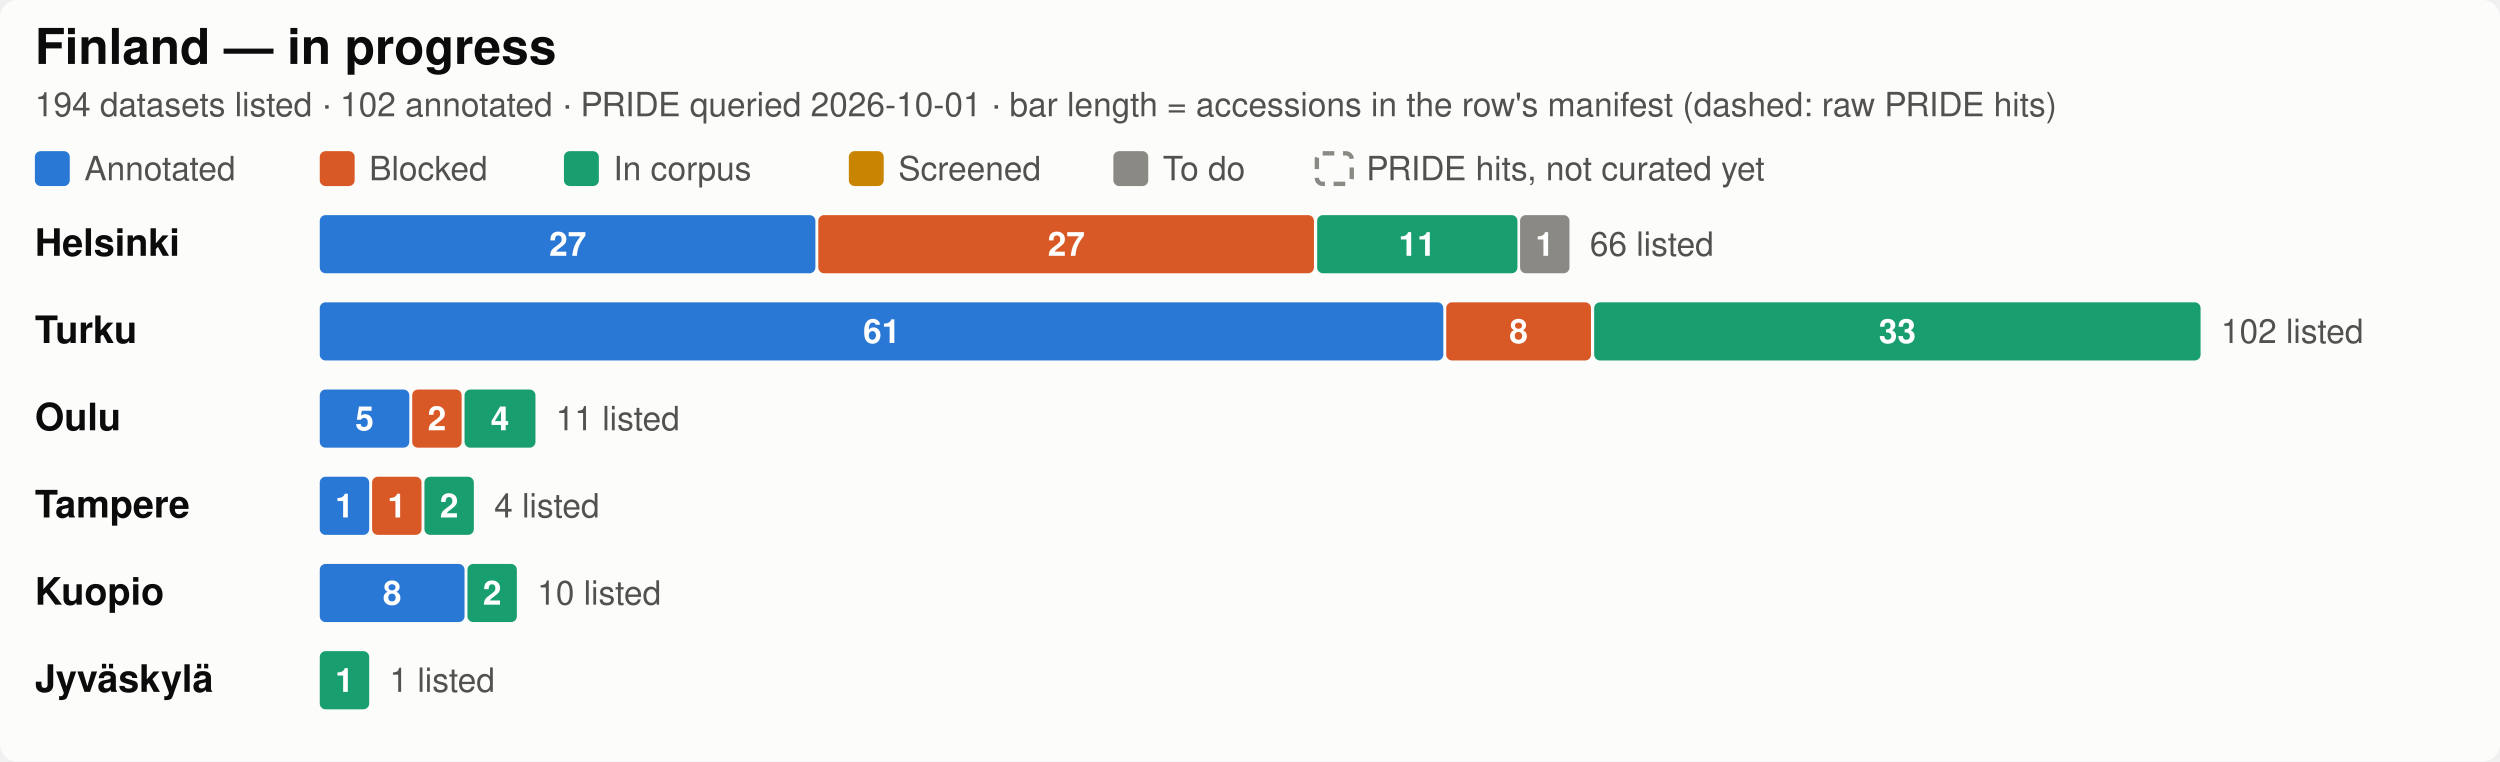
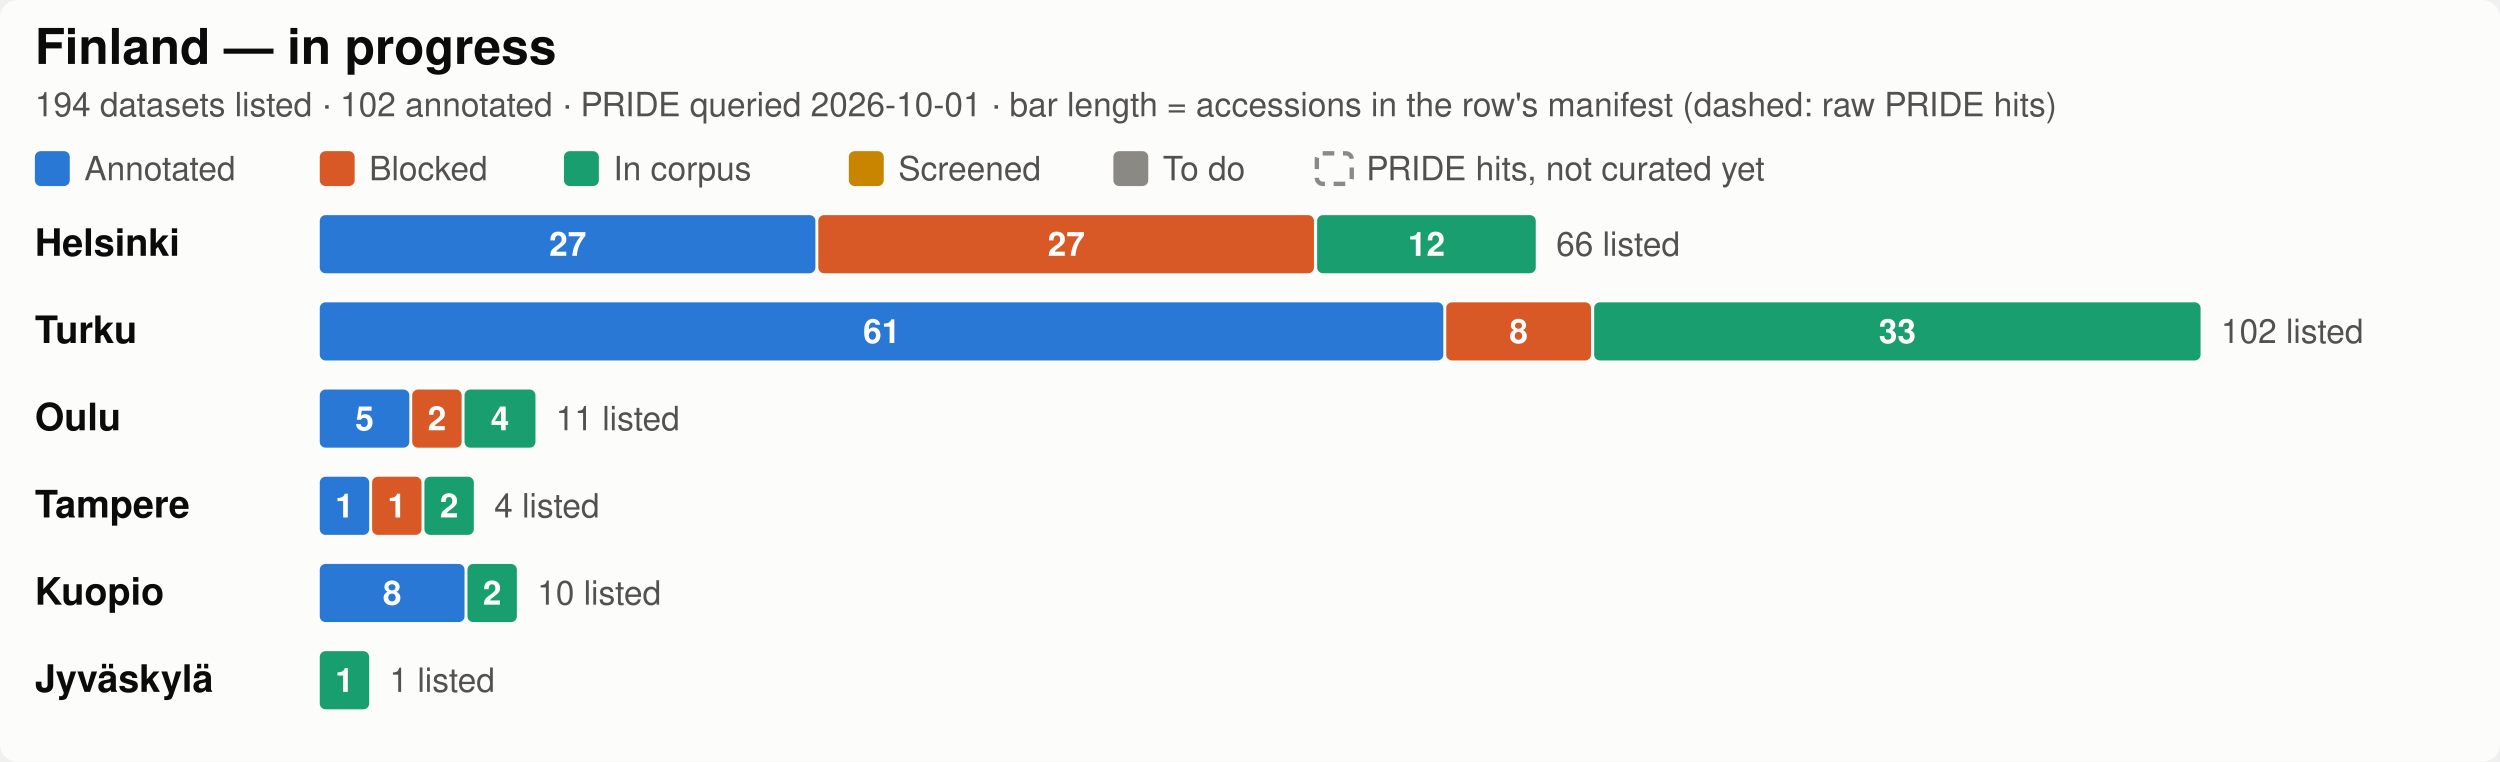
<svg xmlns="http://www.w3.org/2000/svg" width="860" height="262" viewBox="0 0 860 262" role="img" aria-label="Finland SDRF progress by city">
  <style>
  .bg { fill: #fcfcfb; }
  .title { fill: #0b0b0b; font-size: 17px; font-weight: 600; }
  .city { fill: #0b0b0b; font-size: 13px; font-weight: 600; }
  .sub, .legend, .total { fill: #52514e; font-size: 11.5px; }
  .seg { font-size: 11.5px; font-weight: 600; fill: #ffffff; font-variant-numeric: tabular-nums; }
  .uncurated { fill: none; stroke: #8a8983; stroke-width: 1.5; stroke-dasharray: 4 3; }
  text { font-family: -apple-system, "Segoe UI", Helvetica, Arial, sans-serif; }
  .c-annotated { fill: #2a78d6; }
  .c-blocked { fill: #d95926; }
  .c-in_corpus { fill: #199e70; }
  .c-screened { fill: #c98500; }
  .c-todo { fill: #8a8983; }

  @media (prefers-color-scheme: dark) {
    .bg { fill: #1a1a19; }
    .title, .city { fill: #ffffff; }
    .sub, .legend, .total { fill: #c3c2b7; }
    .uncurated { stroke: #8f8e86; }
    .c-annotated { fill: #3987e5; }
    .c-blocked { fill: #d95926; }
    .c-in_corpus { fill: #199e70; }
    .c-screened { fill: #c98500; }
    .c-todo { fill: #6b6a65; }
  }
</style>
  <rect class="bg" width="860" height="262" rx="6" />
  <text class="title" x="12" y="22">Finland — in progress</text>
  <text class="sub" x="12" y="40">194 datasets listed · 102 annotated · PRIDE queried 2026-10-01 · bar length = accessions in the row's manifest (dashed: raw PRIDE hits)</text>
  <rect class="c-annotated" fill="#2a78d6" x="12" y="52" width="12" height="12" rx="2" />
  <text class="legend" x="29" y="62">Annotated</text>
  <rect class="c-blocked" fill="#d95926" x="110" y="52" width="12" height="12" rx="2" />
  <text class="legend" x="127" y="62">Blocked</text>
  <rect class="c-in_corpus" fill="#199e70" x="194" y="52" width="12" height="12" rx="2" />
  <text class="legend" x="211" y="62">In corpus</text>
  <rect class="c-screened" fill="#c98500" x="292" y="52" width="12" height="12" rx="2" />
  <text class="legend" x="309" y="62">Screened</text>
  <rect class="c-todo" fill="#8a8983" x="383" y="52" width="12" height="12" rx="2" />
  <text class="legend" x="400" y="62">To do</text>
  <rect class="uncurated" fill="none" stroke="#8a8983" x="453" y="52.75" width="12" height="10.5" rx="2" />
  <text class="legend" x="470" y="62">PRIDE hits, not curated yet</text>
  <text class="city" x="12" y="88.0">Helsinki</text>
  <rect class="c-annotated" fill="#2a78d6" x="110.0" y="74" width="170.5" height="20" rx="2" />
  <text class="seg" x="195.3" y="88.0" text-anchor="middle">27</text>
  <rect class="c-blocked" fill="#d95926" x="281.5" y="74" width="170.5" height="20" rx="2" />
  <text class="seg" x="366.8" y="88.0" text-anchor="middle">27</text>
-   <rect class="c-in_corpus" fill="#199e70" x="453.1" y="74" width="68.9" height="20" rx="2" />
-   <text class="seg" x="487.5" y="88.0" text-anchor="middle">11</text>
-   <rect class="c-todo" fill="#8a8983" x="522.9" y="74" width="17.0" height="20" rx="2" />
-   <text class="seg" x="531.4" y="88.0" text-anchor="middle">1</text>
-   <text class="total" x="546.9" y="88.0">66 listed</text>
+   <rect class="c-in_corpus" fill="#199e70" x="453.1" y="74" width="75.2" height="20" rx="2" />
+   <text class="seg" x="490.7" y="88.0" text-anchor="middle">12</text>
+   <text class="total" x="535.3" y="88.0">66 listed</text>
  <text class="city" x="12" y="118.0">Turku</text>
  <rect class="c-annotated" fill="#2a78d6" x="110.0" y="104" width="386.5" height="20" rx="2" />
  <text class="seg" x="303.3" y="118.0" text-anchor="middle">61</text>
  <rect class="c-blocked" fill="#d95926" x="497.5" y="104" width="49.8" height="20" rx="2" />
  <text class="seg" x="522.4" y="118.0" text-anchor="middle">8</text>
  <rect class="c-in_corpus" fill="#199e70" x="548.4" y="104" width="208.6" height="20" rx="2" />
  <text class="seg" x="652.7" y="118.0" text-anchor="middle">33</text>
  <text class="total" x="764.0" y="118.0">102 listed</text>
  <text class="city" x="12" y="148.0">Oulu</text>
  <rect class="c-annotated" fill="#2a78d6" x="110.0" y="134" width="30.8" height="20" rx="2" />
  <text class="seg" x="125.4" y="148.0" text-anchor="middle">5</text>
  <rect class="c-blocked" fill="#d95926" x="141.8" y="134" width="17.0" height="20" rx="2" />
  <text class="seg" x="150.3" y="148.0" text-anchor="middle">2</text>
  <rect class="c-in_corpus" fill="#199e70" x="159.8" y="134" width="24.4" height="20" rx="2" />
  <text class="seg" x="172.0" y="148.0" text-anchor="middle">4</text>
  <text class="total" x="191.2" y="148.0">11 listed</text>
  <text class="city" x="12" y="178.0">Tampere</text>
  <rect class="c-annotated" fill="#2a78d6" x="110.0" y="164" width="17.0" height="20" rx="2" />
  <text class="seg" x="118.5" y="178.0" text-anchor="middle">1</text>
  <rect class="c-blocked" fill="#d95926" x="128.0" y="164" width="17.0" height="20" rx="2" />
  <text class="seg" x="136.5" y="178.0" text-anchor="middle">1</text>
  <rect class="c-in_corpus" fill="#199e70" x="146.0" y="164" width="17.0" height="20" rx="2" />
  <text class="seg" x="154.5" y="178.0" text-anchor="middle">2</text>
  <text class="total" x="170.0" y="178.0">4 listed</text>
  <text class="city" x="12" y="208.0">Kuopio</text>
  <rect class="c-annotated" fill="#2a78d6" x="110.0" y="194" width="49.8" height="20" rx="2" />
  <text class="seg" x="134.9" y="208.0" text-anchor="middle">8</text>
  <rect class="c-in_corpus" fill="#199e70" x="160.8" y="194" width="17.0" height="20" rx="2" />
  <text class="seg" x="169.3" y="208.0" text-anchor="middle">2</text>
  <text class="total" x="184.8" y="208.0">10 listed</text>
  <text class="city" x="12" y="238.0">Jyväskylä</text>
  <rect class="c-in_corpus" fill="#199e70" x="110.0" y="224" width="17.0" height="20" rx="2" />
  <text class="seg" x="118.5" y="238.0" text-anchor="middle">1</text>
  <text class="total" x="134.0" y="238.0">1 listed</text>
</svg>
